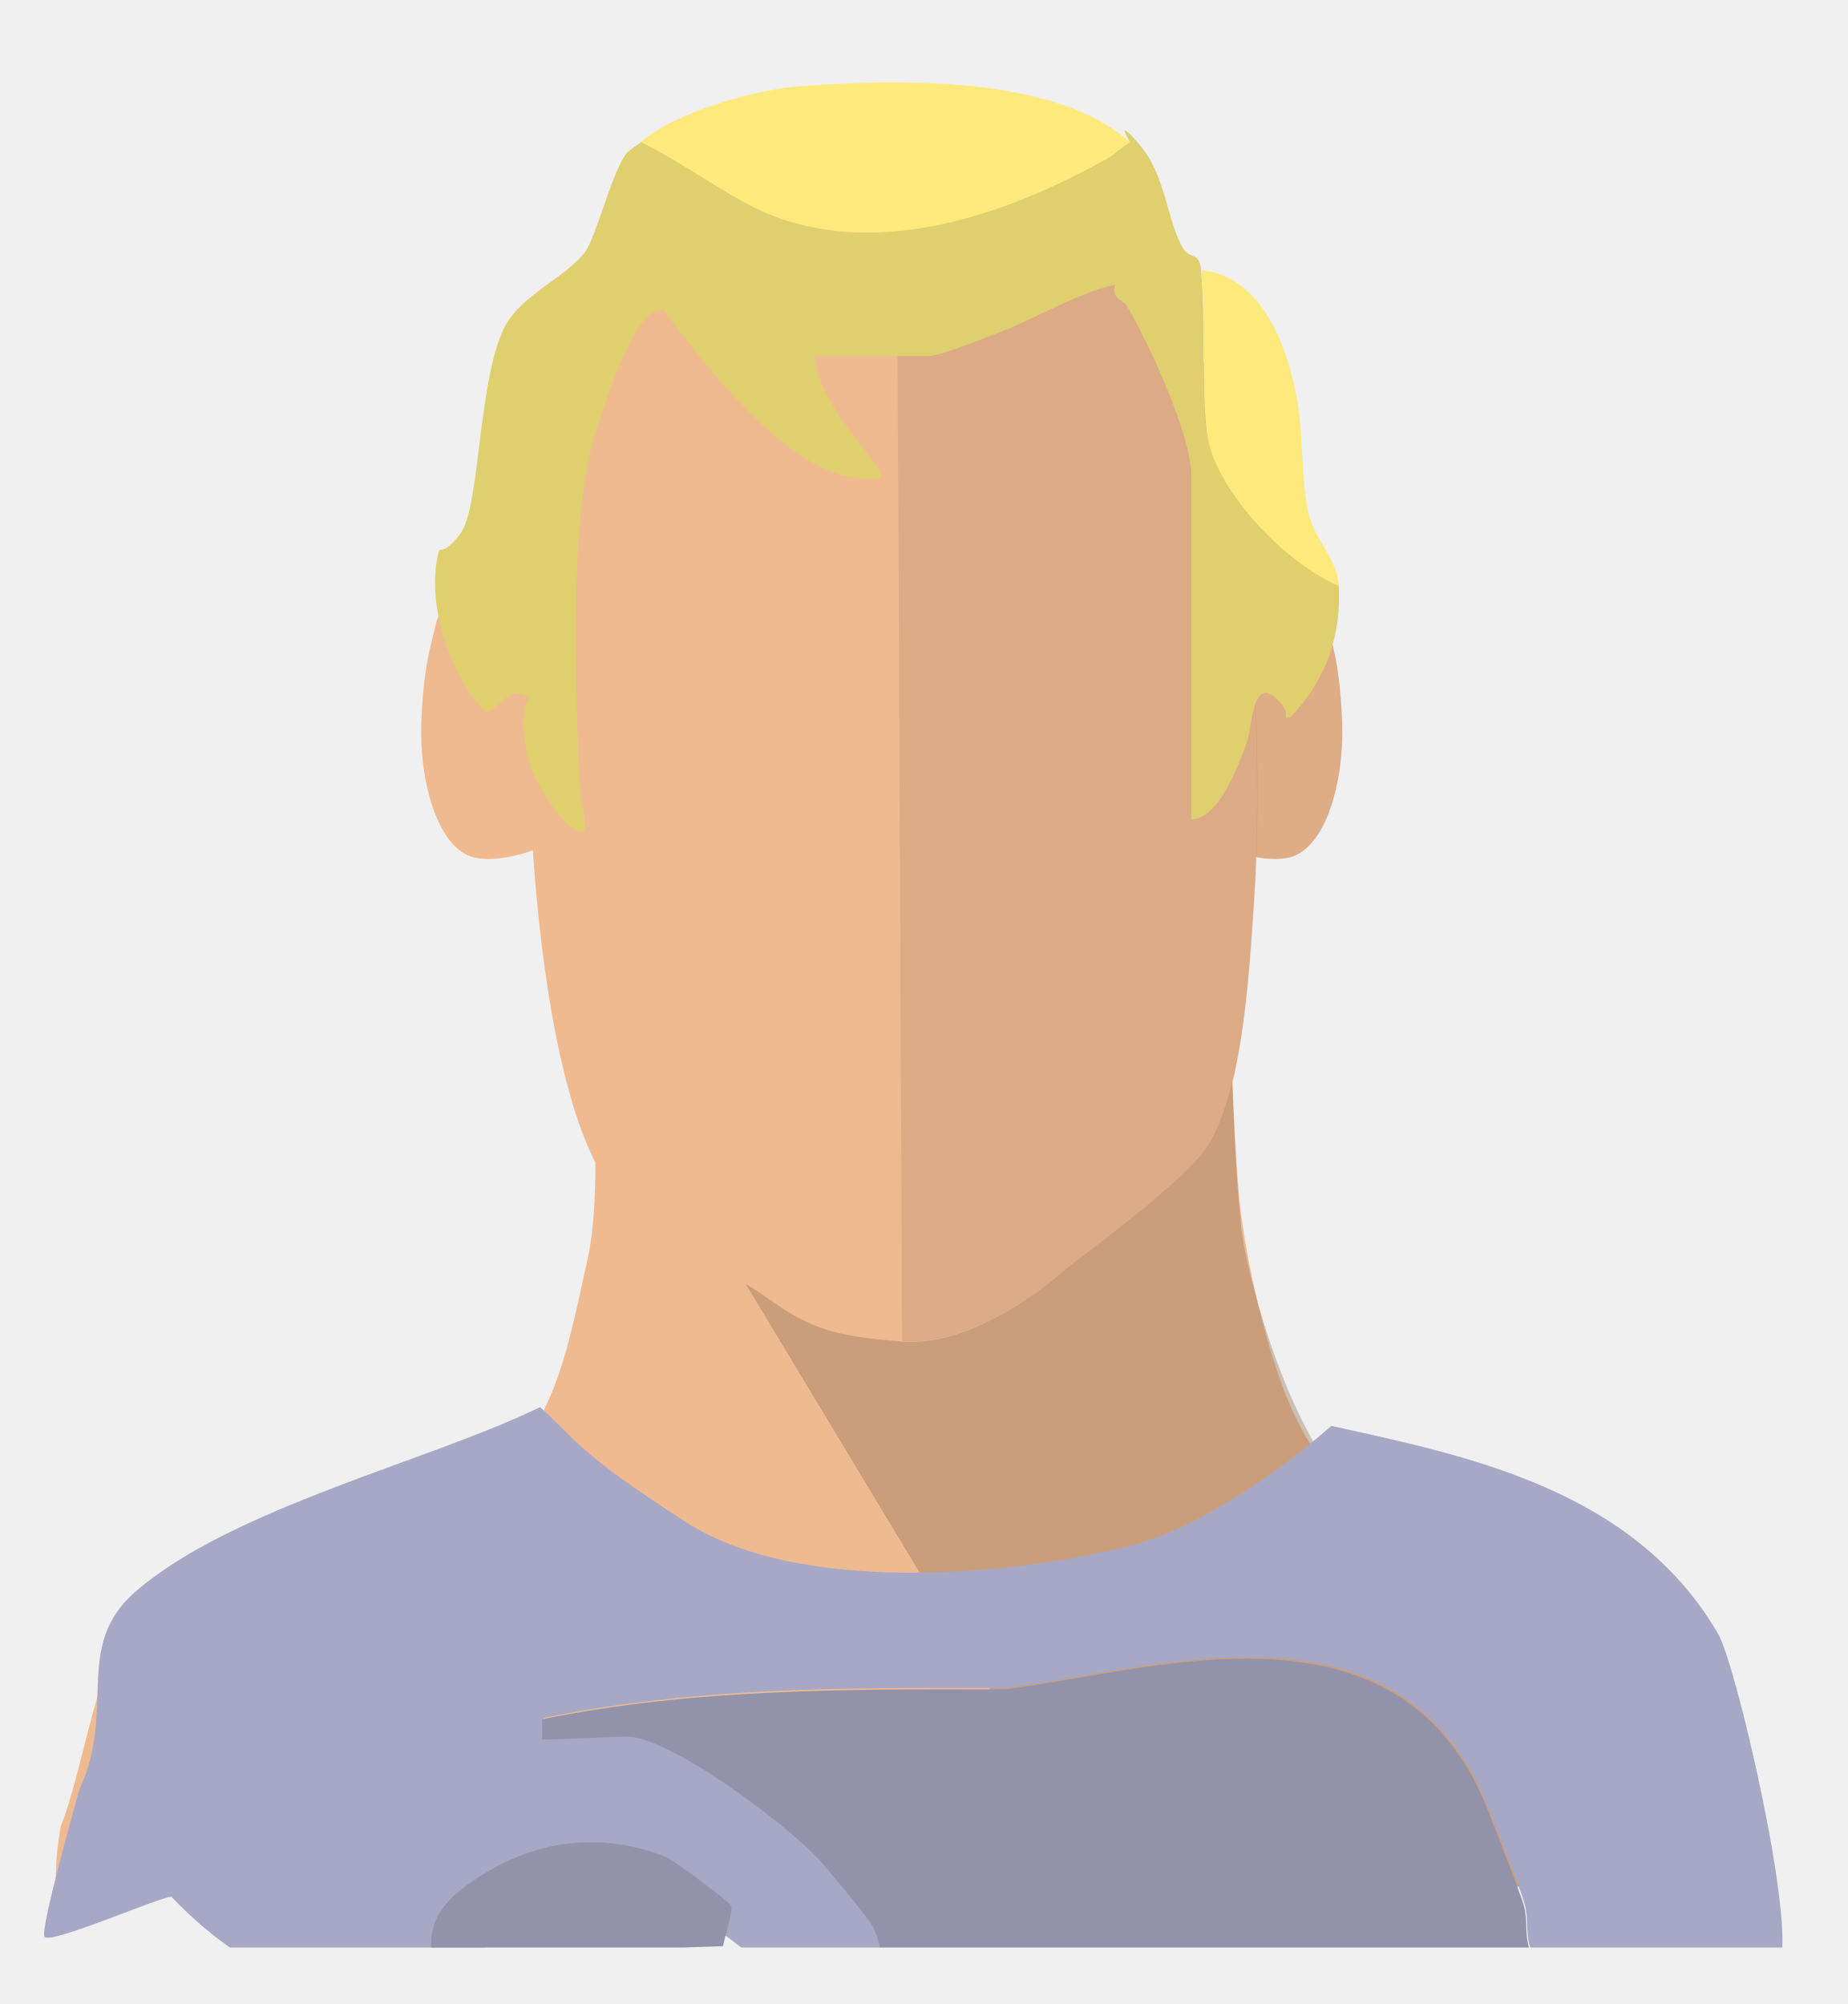
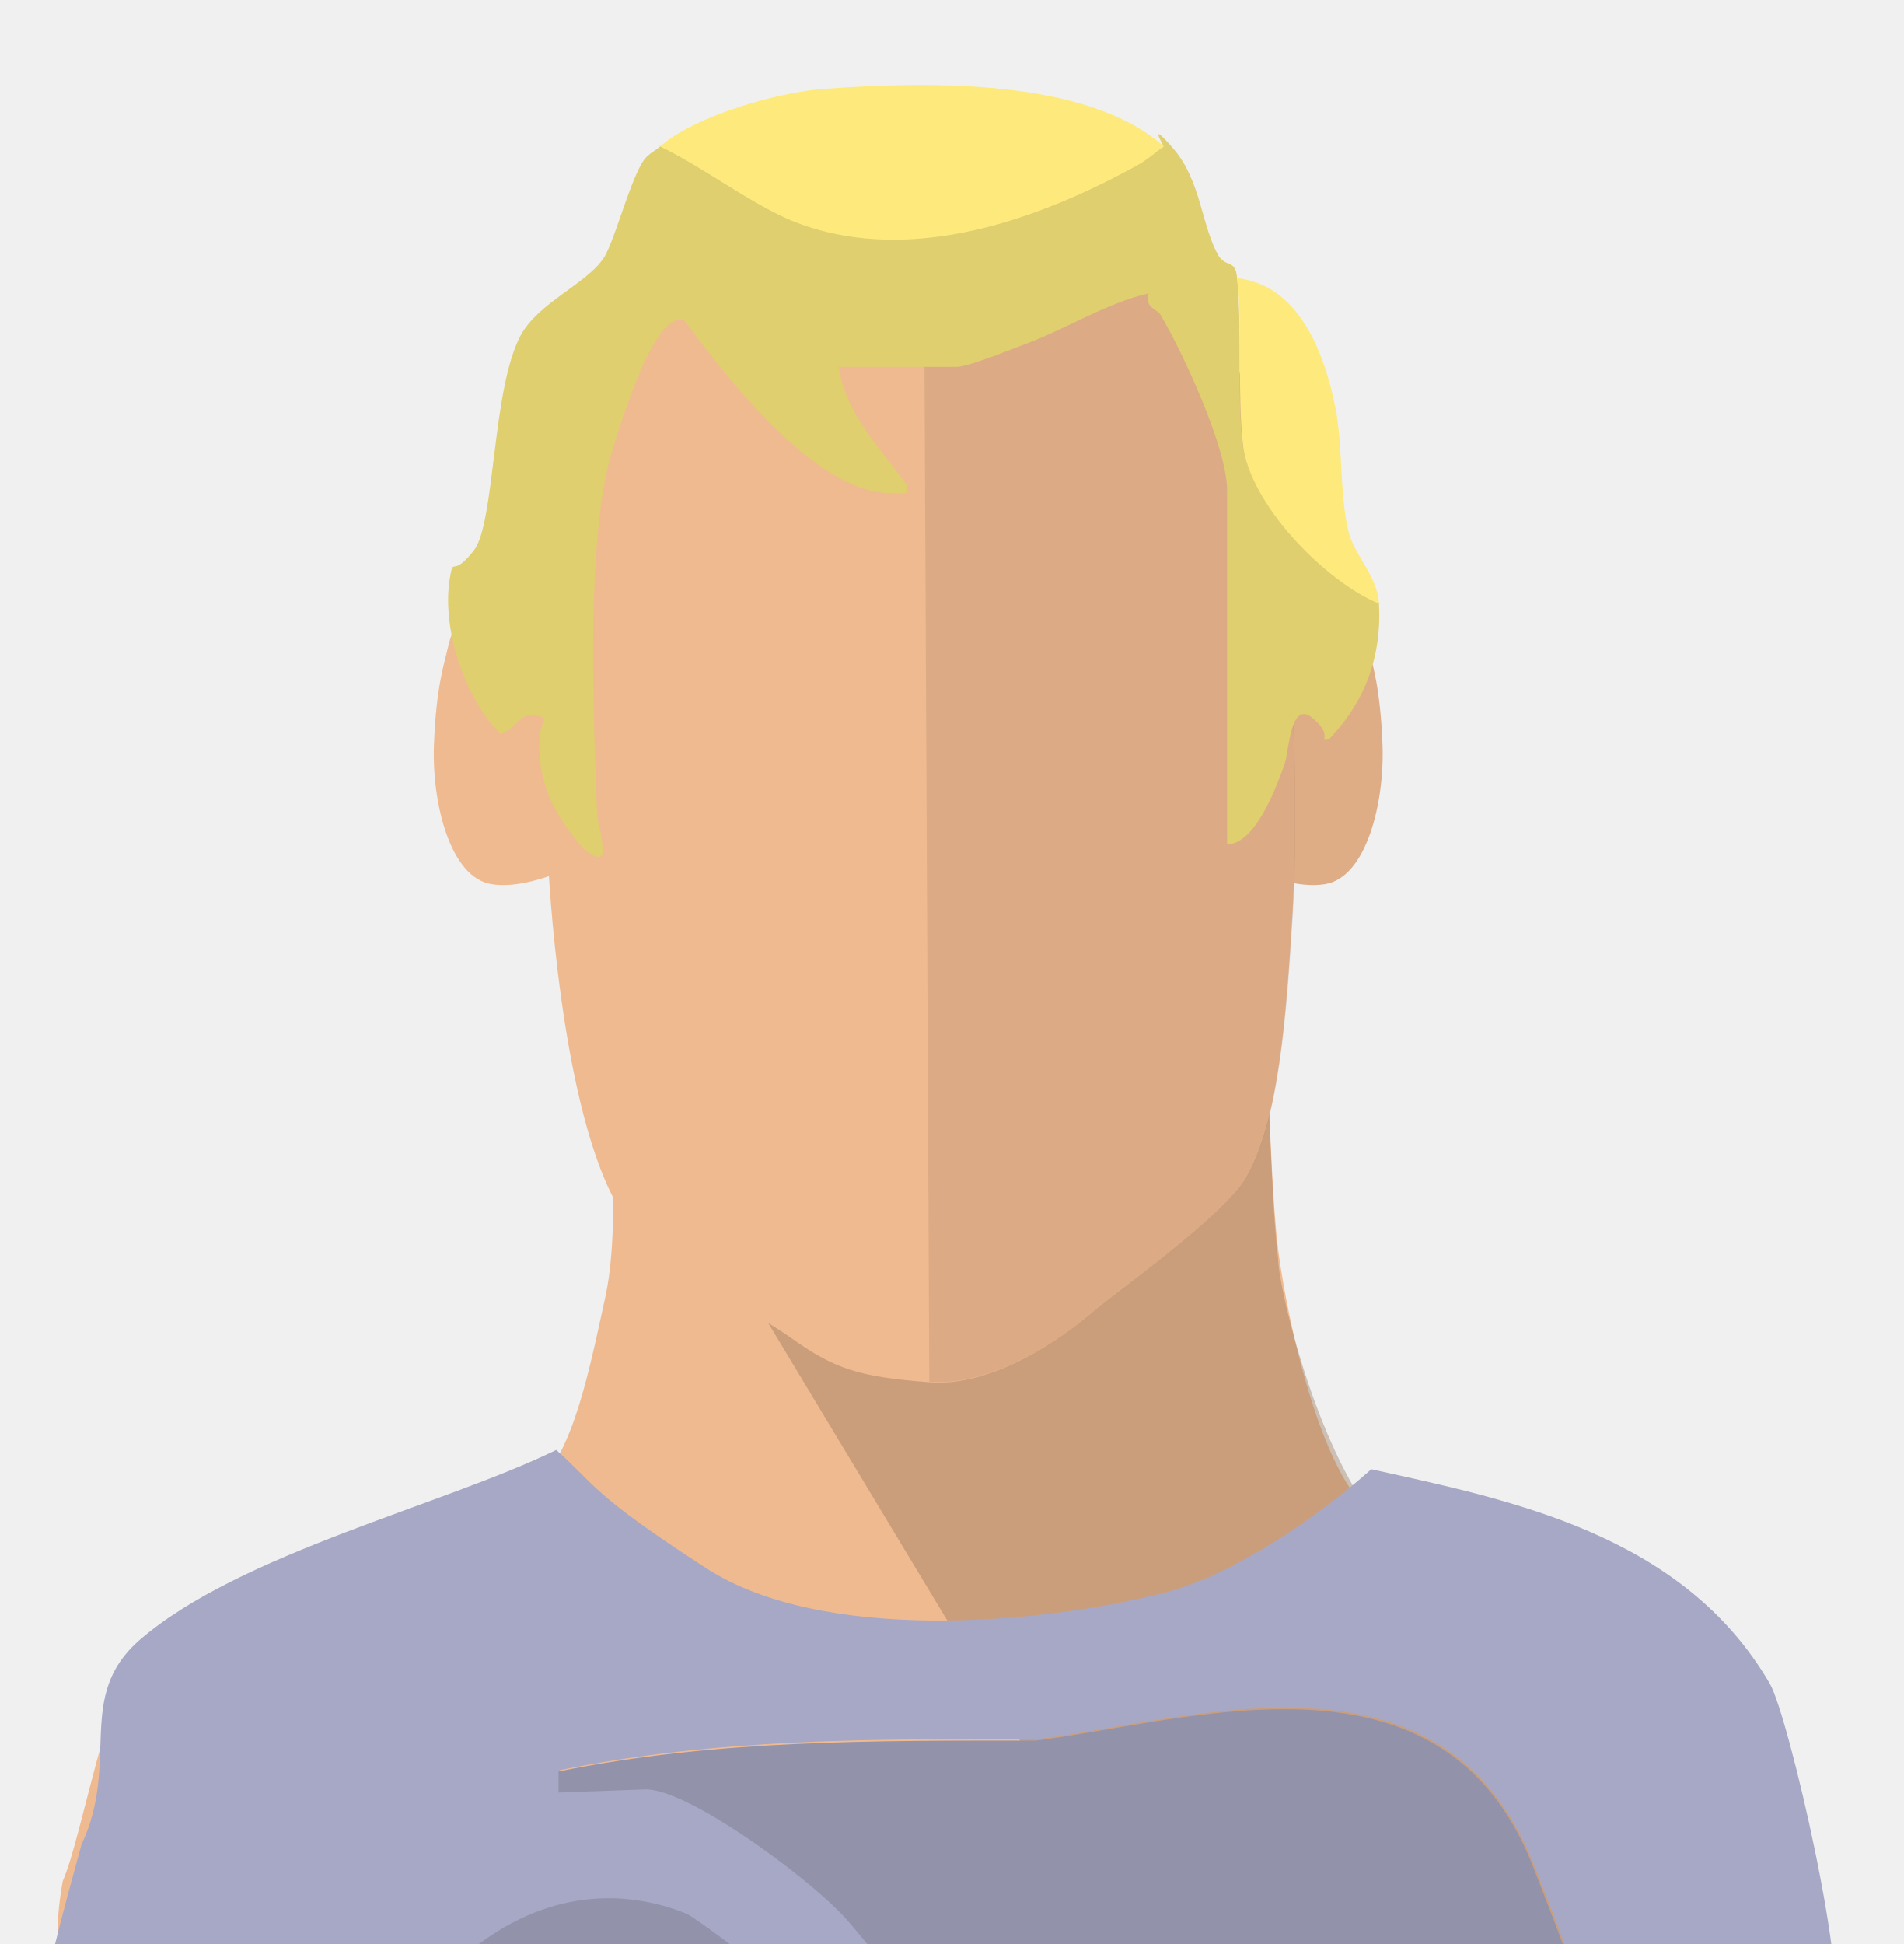
- <svg xmlns="http://www.w3.org/2000/svg" viewBox="0 0 425 461" width="100%" height="100%">
+ <svg xmlns="http://www.w3.org/2000/svg" viewBox="0 0 425 434" width="100%" height="100%">
  <defs>
    <filter id="tint-1-efba90" color-interpolation-filters="sRGB">
      <feColorMatrix type="matrix" values="                 0.937 0 0 0 0                 0 0.729 0 0 0                 0 0 0.565 0 0                 0 0 0 1 0               " />
    </filter>
    <filter id="tint-2-a8a9c6" color-interpolation-filters="sRGB">
      <feColorMatrix type="matrix" values="                 0.659 0 0 0 0                 0 0.663 0 0 0                 0 0 0.776 0 0                 0 0 0 1 0               " />
    </filter>
    <filter id="tint-3-ffeb7d" color-interpolation-filters="sRGB">
      <feColorMatrix type="matrix" values="                 1 0 0 0 0                 0 0.922 0 0 0                 0 0 0.49 0 0                 0 0 0 1 0               " />
    </filter>
  </defs>
  <g style="filter: url('#tint-1-efba90'); transform-origin: center top; z-index: 1;">
    <svg id="Layer_1" width="425" height="434" version="1.1" viewBox="0 0 425 434">
      <defs>
        <style> .l1_st0 { fill: #9f9f9f; opacity: .4; } .l1_st0, .l1_st1 { mix-blend-mode: multiply; } .l1_st0, .l1_st1, .l1_st2 { isolation: isolate; } .l1_st3 { fill: #fff; } .l1_st1 { fill: #9b9b9b; opacity: .2; } .l1_st4 { fill: #5f554a; } .l1_st5 { fill: #4e453c; } .l1_st6 { fill: #ededed; } </style>
      </defs>
      <g class="l1_st2">
        <g id="a">
          <g>
            <path class="l1_st6" d="M285.8,147.4s4.8-12.7,8.3-13.9c3.5-1.2,9.7,3.1,11.4,10.7.9,4,2.7,9,3.2,22s-3.6,29.8-12.9,31.2c-9.3,1.5-22.4-6.1-22.4-6.1l12.4-43.9h0Z" />
            <path class="l1_st3" d="M383,369.5c-2.8-3-.3-2-3.6-4.4-10.3-7.6-24-10.9-36.3-15-8.9-3-25.8-7-34.4-10.8-13-5.9-21.2-44-23.3-60.3-2.1-16.3-3.2-71.4-3.2-71.4l-148.4,16.3s6,44.3,1.4,65.5c-4.6,21.2-7.6,35.5-17.4,45s-69.1,24.5-86.7,36.2c-7,4.7-12.7,39.3-17.1,49.4-8,45,27.6,34.4,55,37,15.9.2,46.3,3.8,65,4l182-15c31.2,0,65,16.4,89-1-1-10.8-14.4-67.5-22.1-75.5h0Z" />
            <path class="l1_st0" d="M285.4,281c-1.4-11.1-2.3-39.6-2.8-57.8-25.6-19.2-132.6,6-147.7,9.6,0,.8.2,1.7.3,2.6v.9h0c15.7,22.9,126,210.7,129.8,210.7,55.1,0,89.2,37.3,134,2,24.2,36.2-5.1-72.5-21.4-85.6-12.1-9.8-35.3-17.4-59-21.8s-10.2-.5-12.6-3.8c-13-18-20.7-51.3-20.6-56.9h0Z" />
            <path class="l1_st3" d="M122.1,104.4c-3.3,27.1.3,88.2.3,88.2,0,0,2.5,55.9,16.3,77.9,6.3,10,30.4,22.8,37.8,28.1,9.8,7,15.2,8.8,31.1,10,15.9,1.2,32.9-12.6,37.1-16.3,4.2-3.6,28.8-21.1,33.6-29.5,7.3-12.8,8.9-36.1,10.3-58.7,1-16,1.5-74.6-8-110-3.9-14.4-10.2-23.2-17.3-27.2-26-14.5-81.2-17.6-117.5.4-21.8,10.8-22.8,27.6-23.9,37h.2Z" />
            <path class="l1_st1" d="M263.5,67c-13.5-7.5-34.8-11.9-57.2-12l1.2,253.5h.2c15.9,1.2,32.9-12.6,37.1-16.3,4.2-3.6,28.8-21.1,33.6-29.5,7.3-12.8,8.9-36.1,10.3-58.7,1-16,1.5-74.6-8-110-3.9-14.4-10.2-23.2-17.3-27.2h0v.2Z" />
            <path class="l1_st3" d="M119.8,147.4s-4.8-12.7-8.3-13.9c-3.5-1.2-9.7,3.1-11.4,10.7-.9,4-2.7,9-3.2,22s3.6,29.8,12.9,31.2c9.3,1.5,22.4-6.1,22.4-6.1l-12.4-43.9h0Z" />
          </g>
        </g>
      </g>
      <path class="l1_st4" d="M-299.6-78.3c9.9,1,14.7-9.8,23.9-13.1,11-3.9,26.6,5.1,37.4,9.4,9.5,3.8,19.2,7.6,27,13.6,20,15.2,23.6,40.1,25.8,62.7.6,5.9.5,13-5.6,16.1-10.4-7.2-17.6-17.2-25.9-26.1s-18.8-17.4-32.1-19.6c-11.7-2-23.8,1.2-34.8,5s-22.1,9.2-34,9c-13.8-.1-25.2-3.2-30.3-12.3-4.4-7.9-1.6-17.1,1.2-25.5,2.1-6.1,4.3-12.5,9-17.5,4.7-5,14-7.4,21.4-5.8,6.9,1.5,9.9,3.4,16.9,4.1h0Z" />
      <path class="l1_st4" d="M-414.4,31.7c-6.2-8-3.2-18.8,1.9-27.3,5.2-8.5,12.4-16.4,14.8-25.7,1.6-6.3,5.8-19.9,11.7-24,18.8-13.1,33.3-.5,38.6-4.8,7.5,10,3.9,23.1-2.2,33.7-6.1,10.6-14.6,20.5-17,32.1-2.3,11.5,1.8,23.1,4.8,34.5s-1,23-7.8,33.1c3.3-3.3-6-15.2-15.5-16.7-5.1-.8-10-1.9-12.2-5.9-2.1-3.7-1.6-8.6-2.8-12.6-2.4-7.6-9.2-9.7-14.3-16.3h0Z" />
      <path class="l1_st5" d="M-181.4,44.9c1.7-7.6,6.2-9.9,11.4-16.3,7.5-9.3,7-21.9,2-32.2-5-10.4-6.4-18.2-24.7-29.9-22-14.1-24.7-22.6-43.3-27.7-18.5-5.1-38.6,2.9-49,16.1-6.7,8.5-10.5,19.7-23.6,22,17.8,16.7,30.5,9.1,45.1,3.2,7.5-3.1,16.1-7,24.4-6.8,10.7.2,18.8,8,21.4,16.7,9.2,31.1-11.4,64,6.8,92.1,4.7-5.1,7.2-8.6,12.7-11.4,6.1-3.2,10.8-3.2,13.6-8.1,3.4-6.1,1.7-10.8,3.3-17.6h0Z" />
    </svg>
  </g>
  <g style="filter: url('#tint-2-a8a9c6'); transform-origin: center top; z-index: 2;">
    <svg id="Layer_1" width="425" height="448" version="1.1" viewBox="0 0 425 448">
      <defs>
        <style> .l2_st0 { fill: #ddd; } .l2_st1 { fill: #fefefe; } </style>
      </defs>
      <path class="l2_st1" d="M105.7,463c-1.9-9.4,4.7-14.5,10.6-18.3,13.5-8.8,28.6-10.3,43.1-4.6,1.3.5,14.7,10.3,15,11.3s-1.6,7.2-1.9,9.1c9-.3,18.1-.7,27.2-1,2-7.1,4.8-9,1.1-16.7-.6-1.3-11-13.9-12.6-15.6-9-9.5-34.9-28.3-44.1-28l-19.1.7v-4.7c35.1-7.2,70.8-7,106.6-6.9,35.3-4.6,90.3-22.9,110.6,27.3,1.6,3.8,7.7,19.5,8.5,22.5,1,3.5-.1,7.9,1.9,11.2,14.6-4.7,48.5,19,56.6,2.7,4.2-8.5-9.9-69.1-14-76.1-19.5-33.6-58.4-41.1-89-47.9-12.3,11-31.2,23.8-46.3,27.6-28,7.1-76.4,11.2-102.2-5.5-25.8-16.7-24.5-18.4-33.5-26.4-25.1,12.3-70.7,23.1-93,42.4-14.5,12.6-4.3,27.2-13,45.7-.6,2.4-8.9,31.5-8,33.7s28.5-10,29.3-9.1c20.1,21.2,41.1,25.1,66.3,26.4h-.1Z" />
      <path class="l2_st0" d="M352.4,449.6c-2-3.3-.9-7.7-1.9-11.2-.8-2.9-7-18.6-8.5-22.5-20.3-50.1-75.3-31.9-110.6-27.3-35.8,0-71.4-.3-106.7,6.9v4.7c0,0,19.3-.7,19.3-.7,9.2-.3,35.1,18.6,44.1,28,1.6,1.6,12,14.2,12.6,15.6,3.7,7.6.9,9.7-1.1,16.7,44.2-1.6,112.2,2.8,152.9-10.1h-.1Z" />
      <path class="l2_st0" d="M166.3,447.6c.4-2,2.3-8,1.9-9.1s-13.7-10.9-15-11.3c-14.5-5.8-29.6-4.2-43.1,4.6-5.8,3.8-12.5,8.9-10.6,18.3,7.4.3,11.3-.4,17.9-.7l37-1.3c3.6-.1,8.2-.3,11.7-.4h.2Z" />
    </svg>
  </g>
  <g style="filter: url('#tint-3-ffeb7d'); transform-origin: center top; z-index: 3;">
    <svg id="Layer_1" width="425" height="434" version="1.1" viewBox="0 0 425 434">
      <defs>
        <style> .l3_st0 { fill: #e0e0e0; } .l3_st1 { fill: #fefefe; } </style>
      </defs>
      <path class="l3_st0" d="M147.4,32.7c-1.4,1.2-2.9,1.7-4,3.6-3.2,5.4-6.4,18.3-8.8,21.6-4,5.6-14.3,9.7-18.3,16.9-6.5,12-5.7,42-10.5,48.1s-4.5,1.6-5.2,5.3c-2.3,11.5,3,27.5,11.2,35.7,4.3-1.6,4.4-6.2,9.8-3.5-2.2,4.6-1,11.7.6,16.4s9.5,16.8,12.3,14.1c.4-3.4-1.1-6.6-1.2-9.9-.8-21.3-2.5-60.8,3.3-80s11.3-30.8,16.1-29.6c9.4,12.6,29.6,39.3,46.9,38.7,1.8,0,3.4.8,2.9-1.8-5.9-8.2-13.8-16-15.2-26.4h26.4c2.5,0,12.6-4.1,15.8-5.3,9-3.4,17.7-9,27-11.1-1,3.3,1.9,3.4,2.7,4.9,4.9,8.3,14.8,29.6,14.8,39v79.1c6.3,0,11-12.7,12.9-18.1.9-2.6,1.2-14.3,6.2-10.1s.9,5.4,3.7,4.7c8.1-8.5,11.8-18.6,11.1-30.5-12.2-5-29.1-22.4-30.5-35.8-1.2-11.6,0-24.6-1.2-36.9-.4-3.9-2.5-2.1-4.1-4.7-3.8-6.5-3.9-16.7-10-23.8s-2.2-.7-2.4-.8c-2,1.4-3.7,2.9-5.8,4.1-22,12.2-50.2,22.3-75.4,13.2-9.8-3.5-21.5-12.8-31.3-17.3Z" />
      <path class="l3_st1" d="M259.9,32.7c-17.2-15.4-53.2-14.5-75.6-12.9-10.4.7-29.1,6-36.9,12.9,9.8,4.6,21.5,13.8,31.3,17.3,25.1,9.1,53.4-1,75.4-13.2,2.2-1.2,3.8-2.8,5.8-4.1Z" />
      <path class="l3_st1" d="M307.9,134.7c-.3-6.1-5.5-10.7-6.8-16.1-2-8.2-1.2-18.7-2.9-27.5-2.4-12.1-8-27.4-21.9-29,1.1,12.3,0,25.3,1.2,36.9,1.3,13.3,18.3,30.8,30.5,35.8Z" />
    </svg>
  </g>
</svg>
